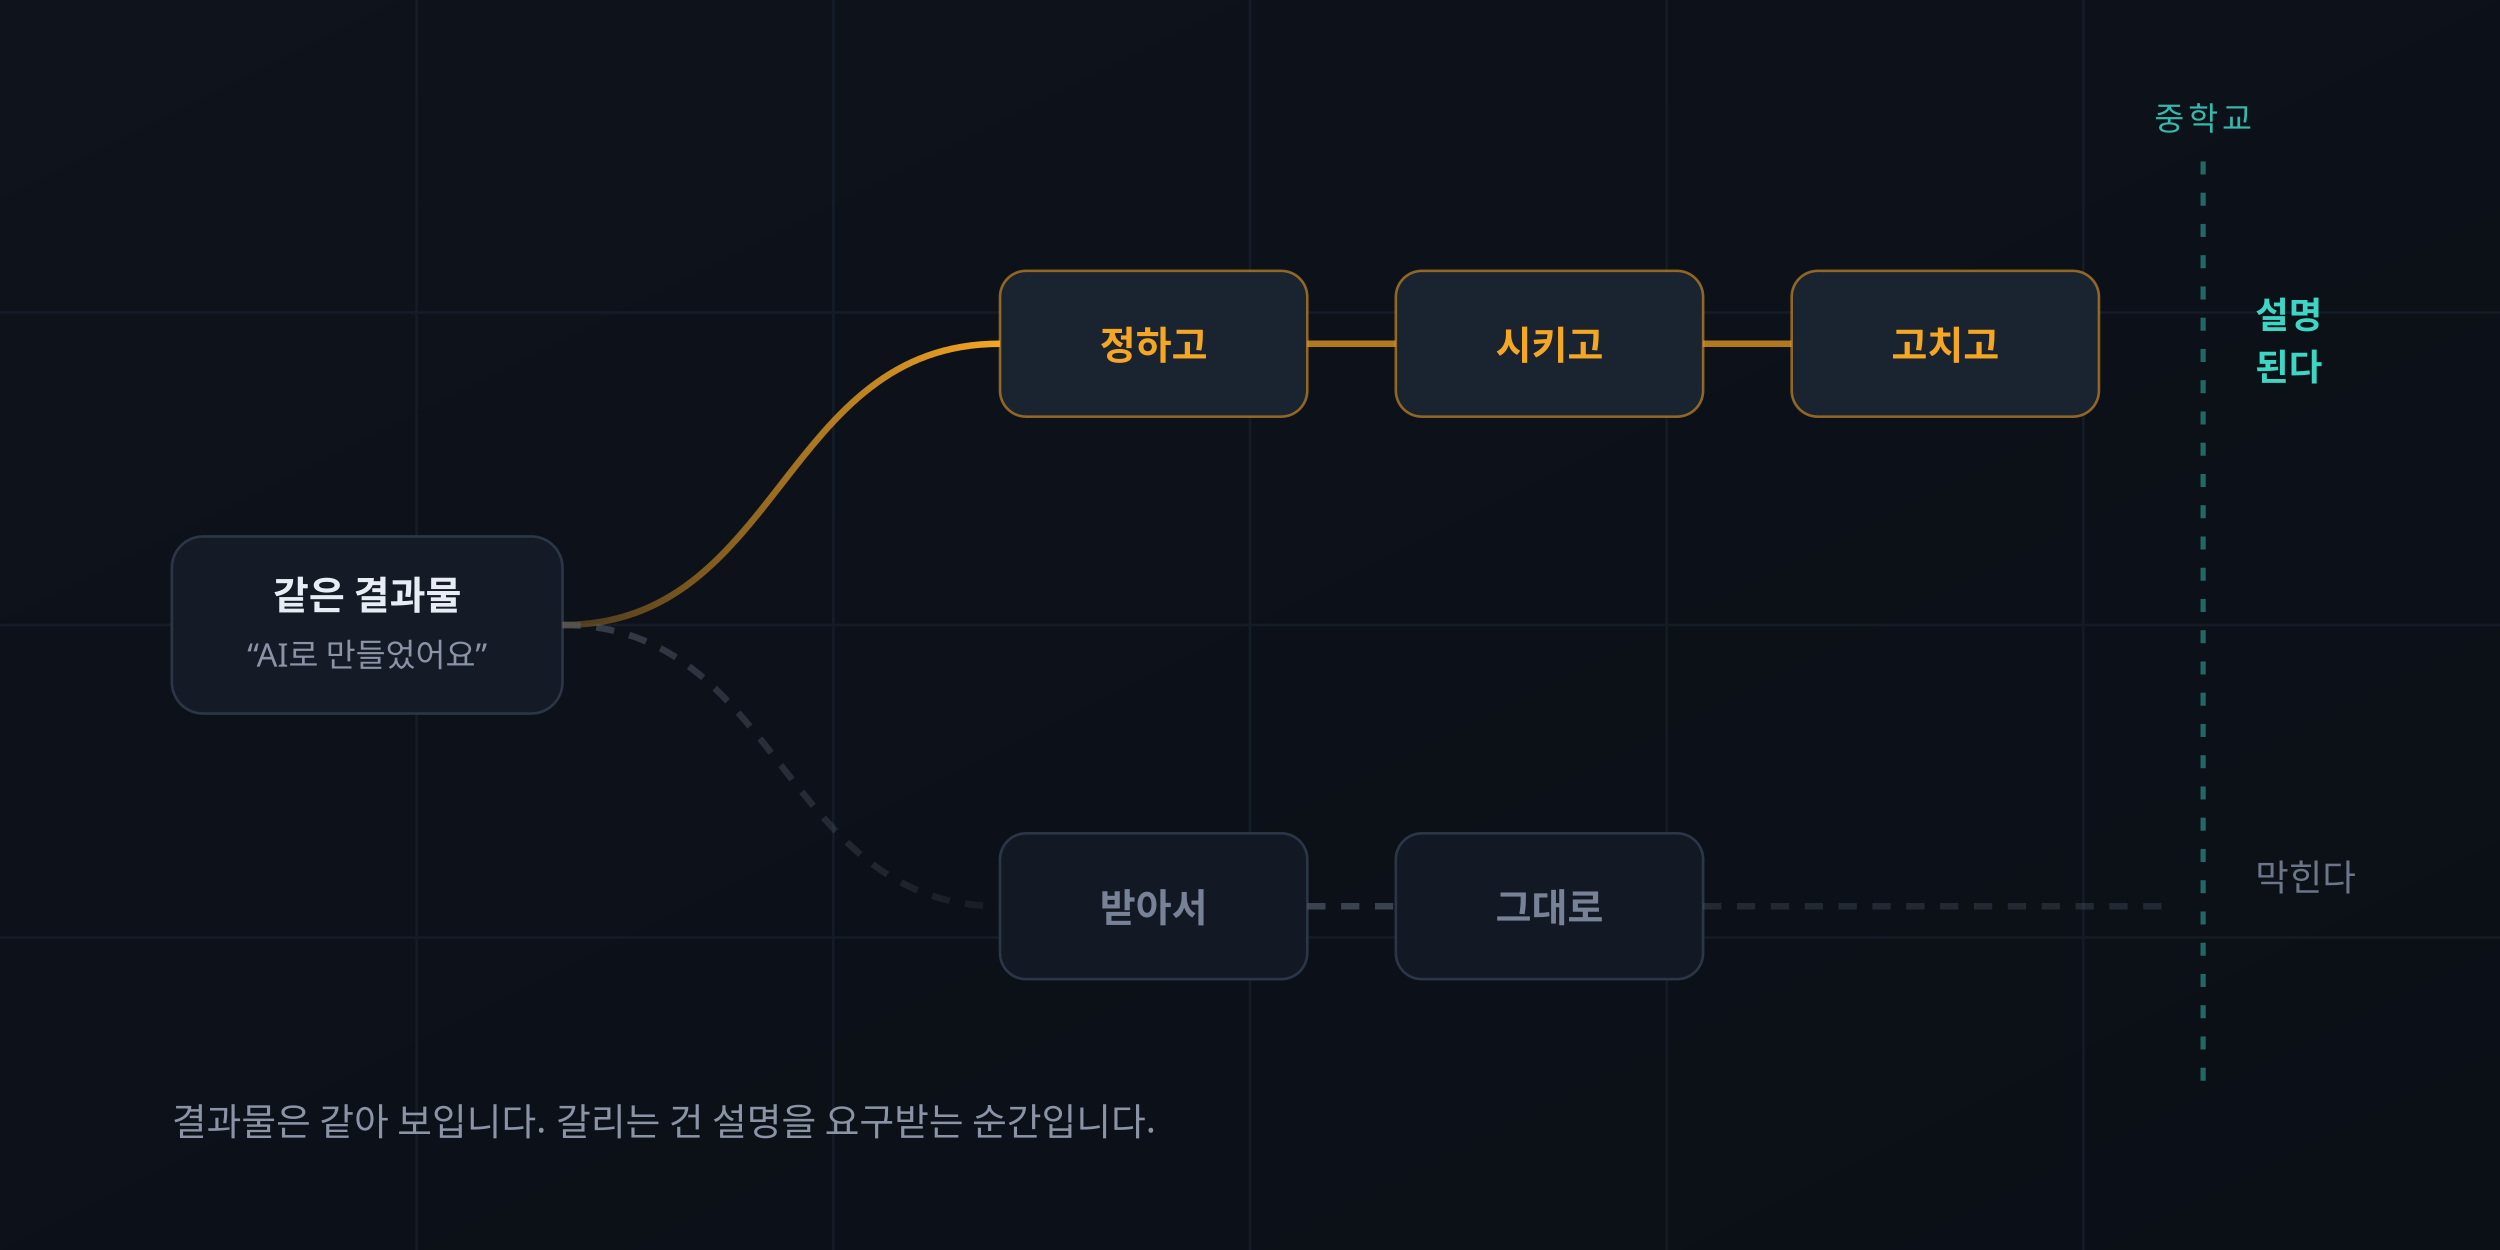
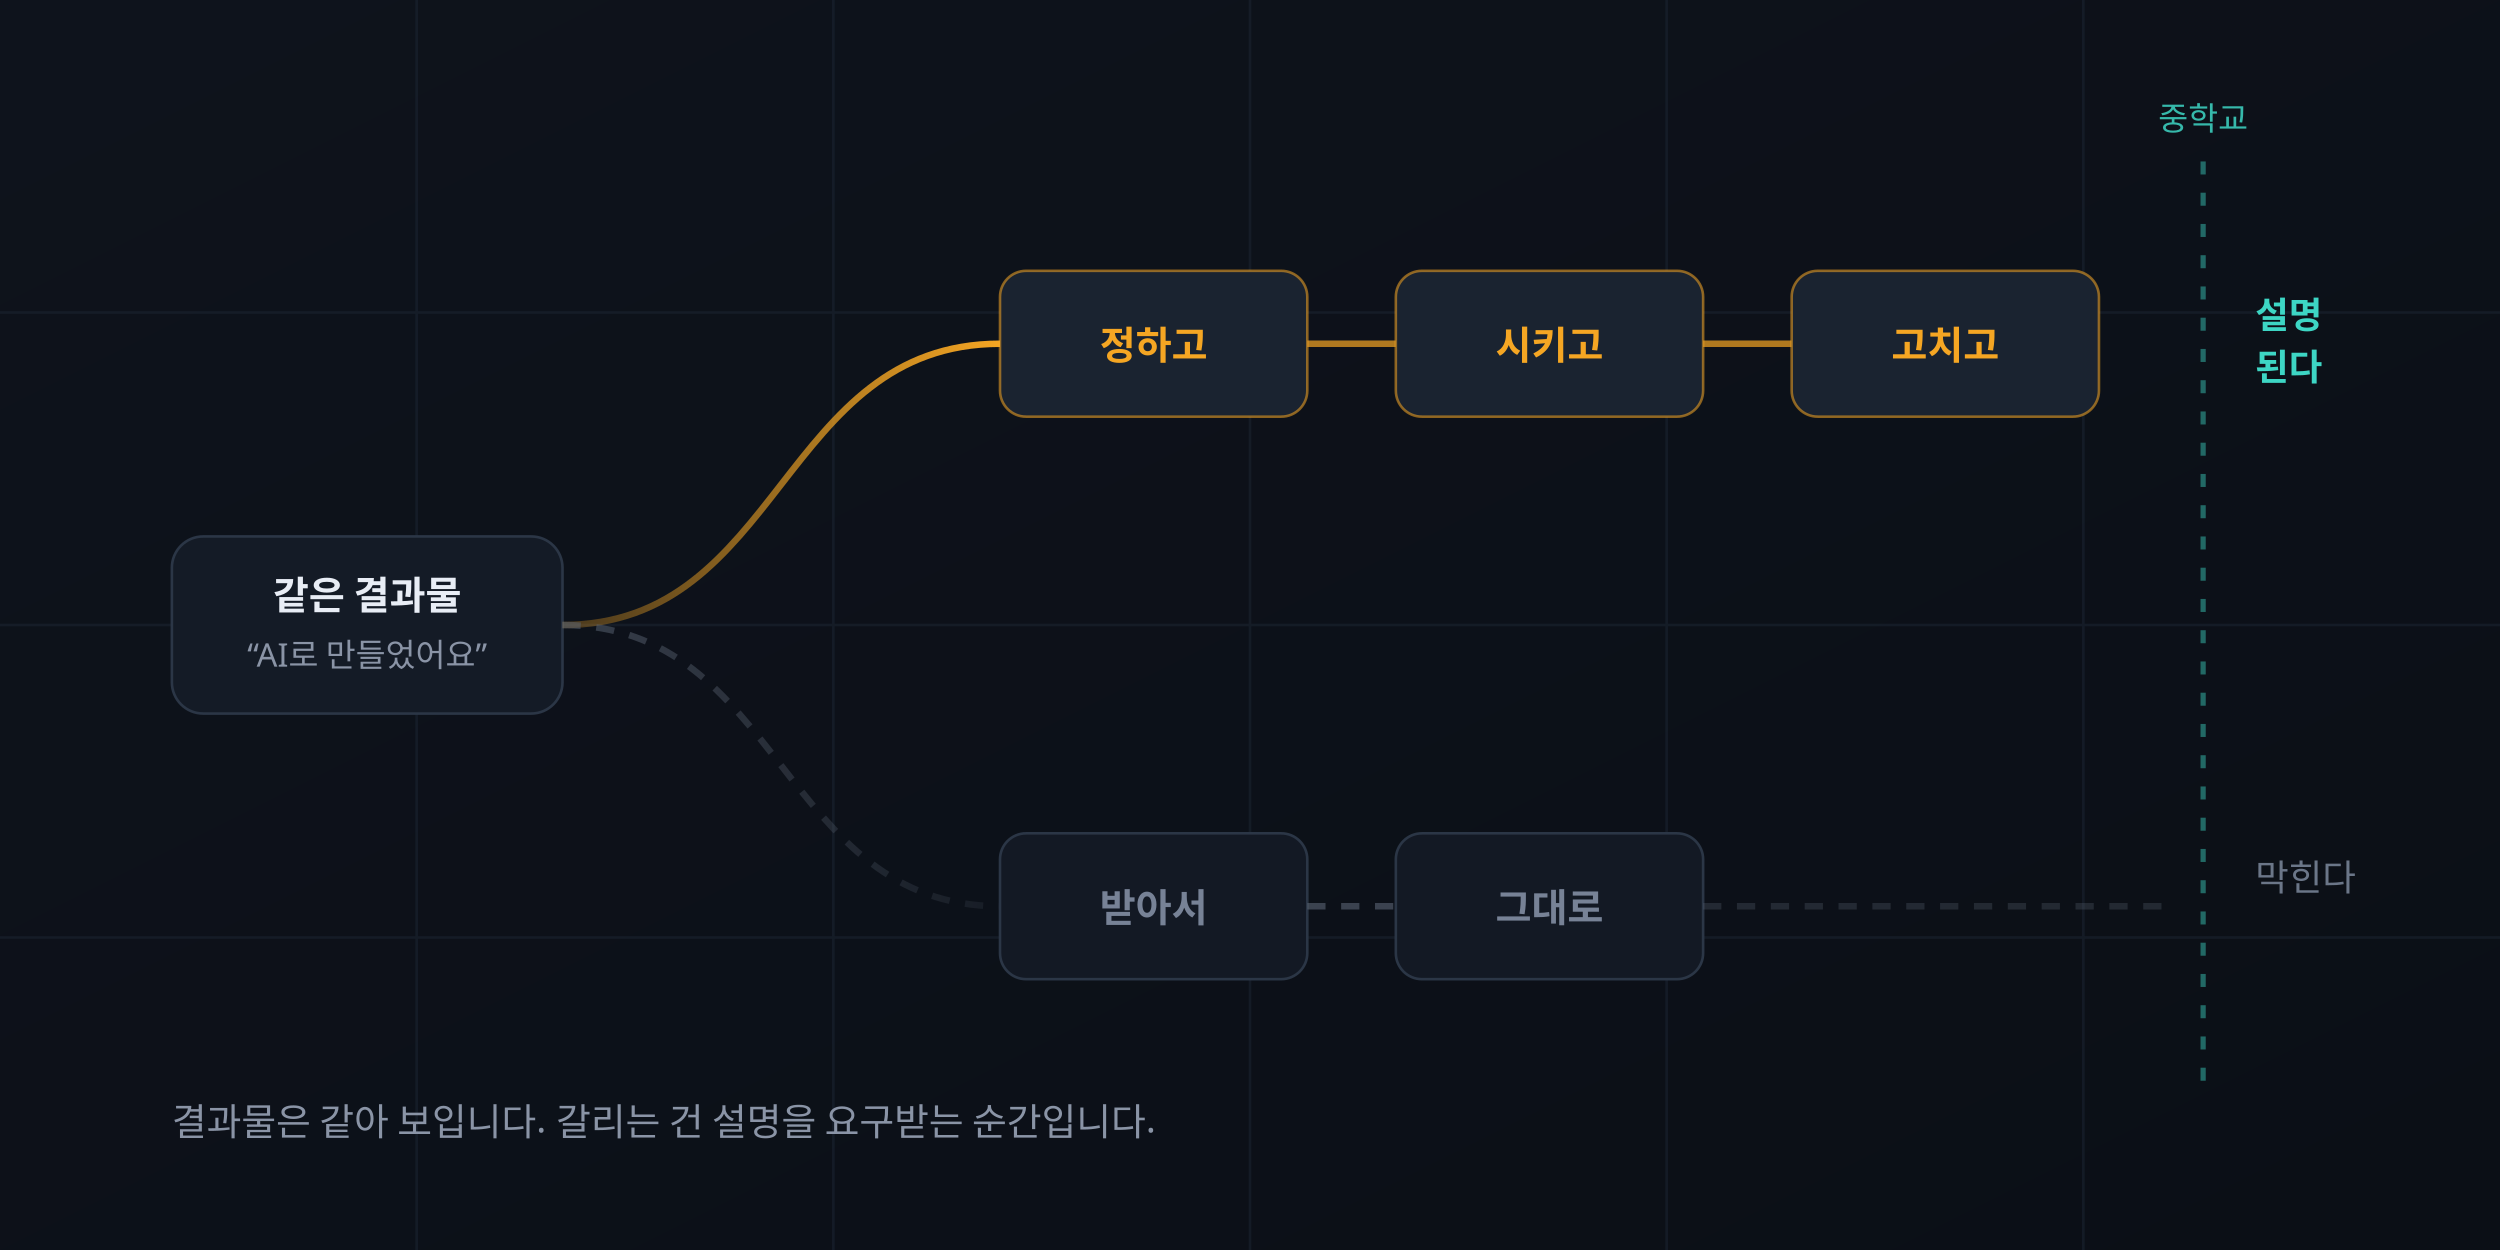
<svg xmlns="http://www.w3.org/2000/svg" viewBox="0 0 960 480" width="960" height="480" role="img" aria-label="같은 결과물에서 갈라지는 두 갈래. 위쪽은 문제를 정의하고 시키고 고친 길, 아래쪽은 받아 그대로 낸 길.">
  <defs>
    <linearGradient id="bg" x1="0" y1="0" x2="1" y2="1">
      <stop offset="0" stop-color="#0E131C" />
      <stop offset="1" stop-color="#0B0F16" />
    </linearGradient>
    <linearGradient id="warm" x1="0" y1="0" x2="1" y2="0">
      <stop offset="0" stop-color="#F5A623" stop-opacity=".25" />
      <stop offset="1" stop-color="#F5A623" />
    </linearGradient>
    <linearGradient id="cool" x1="0" y1="0" x2="1" y2="0">
      <stop offset="0" stop-color="#3DD6C4" stop-opacity=".22" />
      <stop offset="1" stop-color="#3DD6C4" stop-opacity=".55" />
    </linearGradient>
    <linearGradient id="fade" x1="0" y1="0" x2="1" y2="0">
      <stop offset="0" stop-color="#5A6473" stop-opacity=".55" />
      <stop offset="1" stop-color="#5A6473" stop-opacity=".14" />
    </linearGradient>
  </defs>
  <rect width="960" height="480" fill="url(#bg)" />
  <g stroke="#1B2432" stroke-width="1" opacity=".55">
    <path d="M0 120h960M0 240h960M0 360h960" />
    <path d="M160 0v480M320 0v480M480 0v480M640 0v480M800 0v480" />
  </g>
  <g>
    <rect x="66" y="206" width="150" height="68" rx="12" fill="#141B26" stroke="#2B3646" />
    <text x="141" y="234" text-anchor="middle" font-family="'Noto Sans KR',system-ui,sans-serif" font-size="15" font-weight="700" fill="#E8EDF5">같은 결과물</text>
    <text x="141" y="256" text-anchor="middle" font-family="'Noto Sans KR',system-ui,sans-serif" font-size="12.5" fill="#8A94A6">“AI로 만들었어요”</text>
  </g>
  <path d="M216 240 C 300 240, 300 132, 384 132" fill="none" stroke="url(#warm)" stroke-width="2.5" />
  <path d="M216 240 C 300 240, 300 348, 384 348" fill="none" stroke="url(#fade)" stroke-width="2.5" stroke-dasharray="7 6" />
  <g font-family="'Noto Sans KR',system-ui,sans-serif">
    <g>
      <rect x="384" y="104" width="118" height="56" rx="10" fill="#1A2330" stroke="#F5A623" stroke-opacity=".55" />
      <text x="443" y="138" text-anchor="middle" font-size="15" font-weight="700" fill="#F5A623">정하고</text>
    </g>
    <path d="M502 132h34" stroke="#F5A623" stroke-opacity=".7" stroke-width="2.5" />
    <g>
      <rect x="536" y="104" width="118" height="56" rx="10" fill="#1A2330" stroke="#F5A623" stroke-opacity=".55" />
      <text x="595" y="138" text-anchor="middle" font-size="15" font-weight="700" fill="#F5A623">시키고</text>
    </g>
    <path d="M654 132h34" stroke="#F5A623" stroke-opacity=".7" stroke-width="2.5" />
    <g>
      <rect x="688" y="104" width="118" height="56" rx="10" fill="#1A2330" stroke="#F5A623" stroke-opacity=".55" />
      <text x="747" y="138" text-anchor="middle" font-size="15" font-weight="700" fill="#F5A623">고치고</text>
    </g>
  </g>
  <g font-family="'Noto Sans KR',system-ui,sans-serif">
    <g>
      <rect x="384" y="320" width="118" height="56" rx="10" fill="#131924" stroke="#2B3646" />
      <text x="443" y="354" text-anchor="middle" font-size="15" font-weight="700" fill="#778296">받아서</text>
    </g>
    <path d="M502 348h34" stroke="#5A6473" stroke-opacity=".6" stroke-width="2.5" stroke-dasharray="7 6" />
    <g>
      <rect x="536" y="320" width="118" height="56" rx="10" fill="#131924" stroke="#2B3646" />
      <text x="595" y="354" text-anchor="middle" font-size="15" font-weight="700" fill="#778296">그대로</text>
    </g>
  </g>
  <g>
    <path d="M846 62v356" stroke="#3DD6C4" stroke-opacity=".45" stroke-width="2" stroke-dasharray="5 7" />
-     <text x="846" y="50" text-anchor="middle" font-family="'IBM Plex Mono',ui-monospace,monospace" font-size="12.5" letter-spacing="1.5" fill="#3DD6C4" fill-opacity=".85">중학교</text>
+     <text x="846" y="50" text-anchor="middle" font-family="'IBM Plex Mono',ui-monospace,monospace" font-size="12.5" fill="#3DD6C4" fill-opacity=".85">중학교</text>
  </g>
  <path d="M806 132h30" stroke="url(#cool)" stroke-width="2.5" />
  <text x="866" y="126" font-family="'Noto Sans KR',system-ui,sans-serif" font-size="14" font-weight="700" fill="#3DD6C4">설명</text>
  <text x="866" y="146" font-family="'Noto Sans KR',system-ui,sans-serif" font-size="14" font-weight="700" fill="#3DD6C4">된다</text>
  <path d="M654 348h182" stroke="#5A6473" stroke-opacity=".3" stroke-width="2.5" stroke-dasharray="7 6" />
  <text x="866" y="342" font-family="'Noto Sans KR',system-ui,sans-serif" font-size="14" fill="#6B7688">막힌다</text>
  <text x="66" y="436" font-family="'Noto Sans KR',system-ui,sans-serif" font-size="14.5" fill="#8A94A6">
    결과물은 같아 보입니다. 갈리는 건 설명을 요구받는 순간입니다.
  </text>
</svg>
